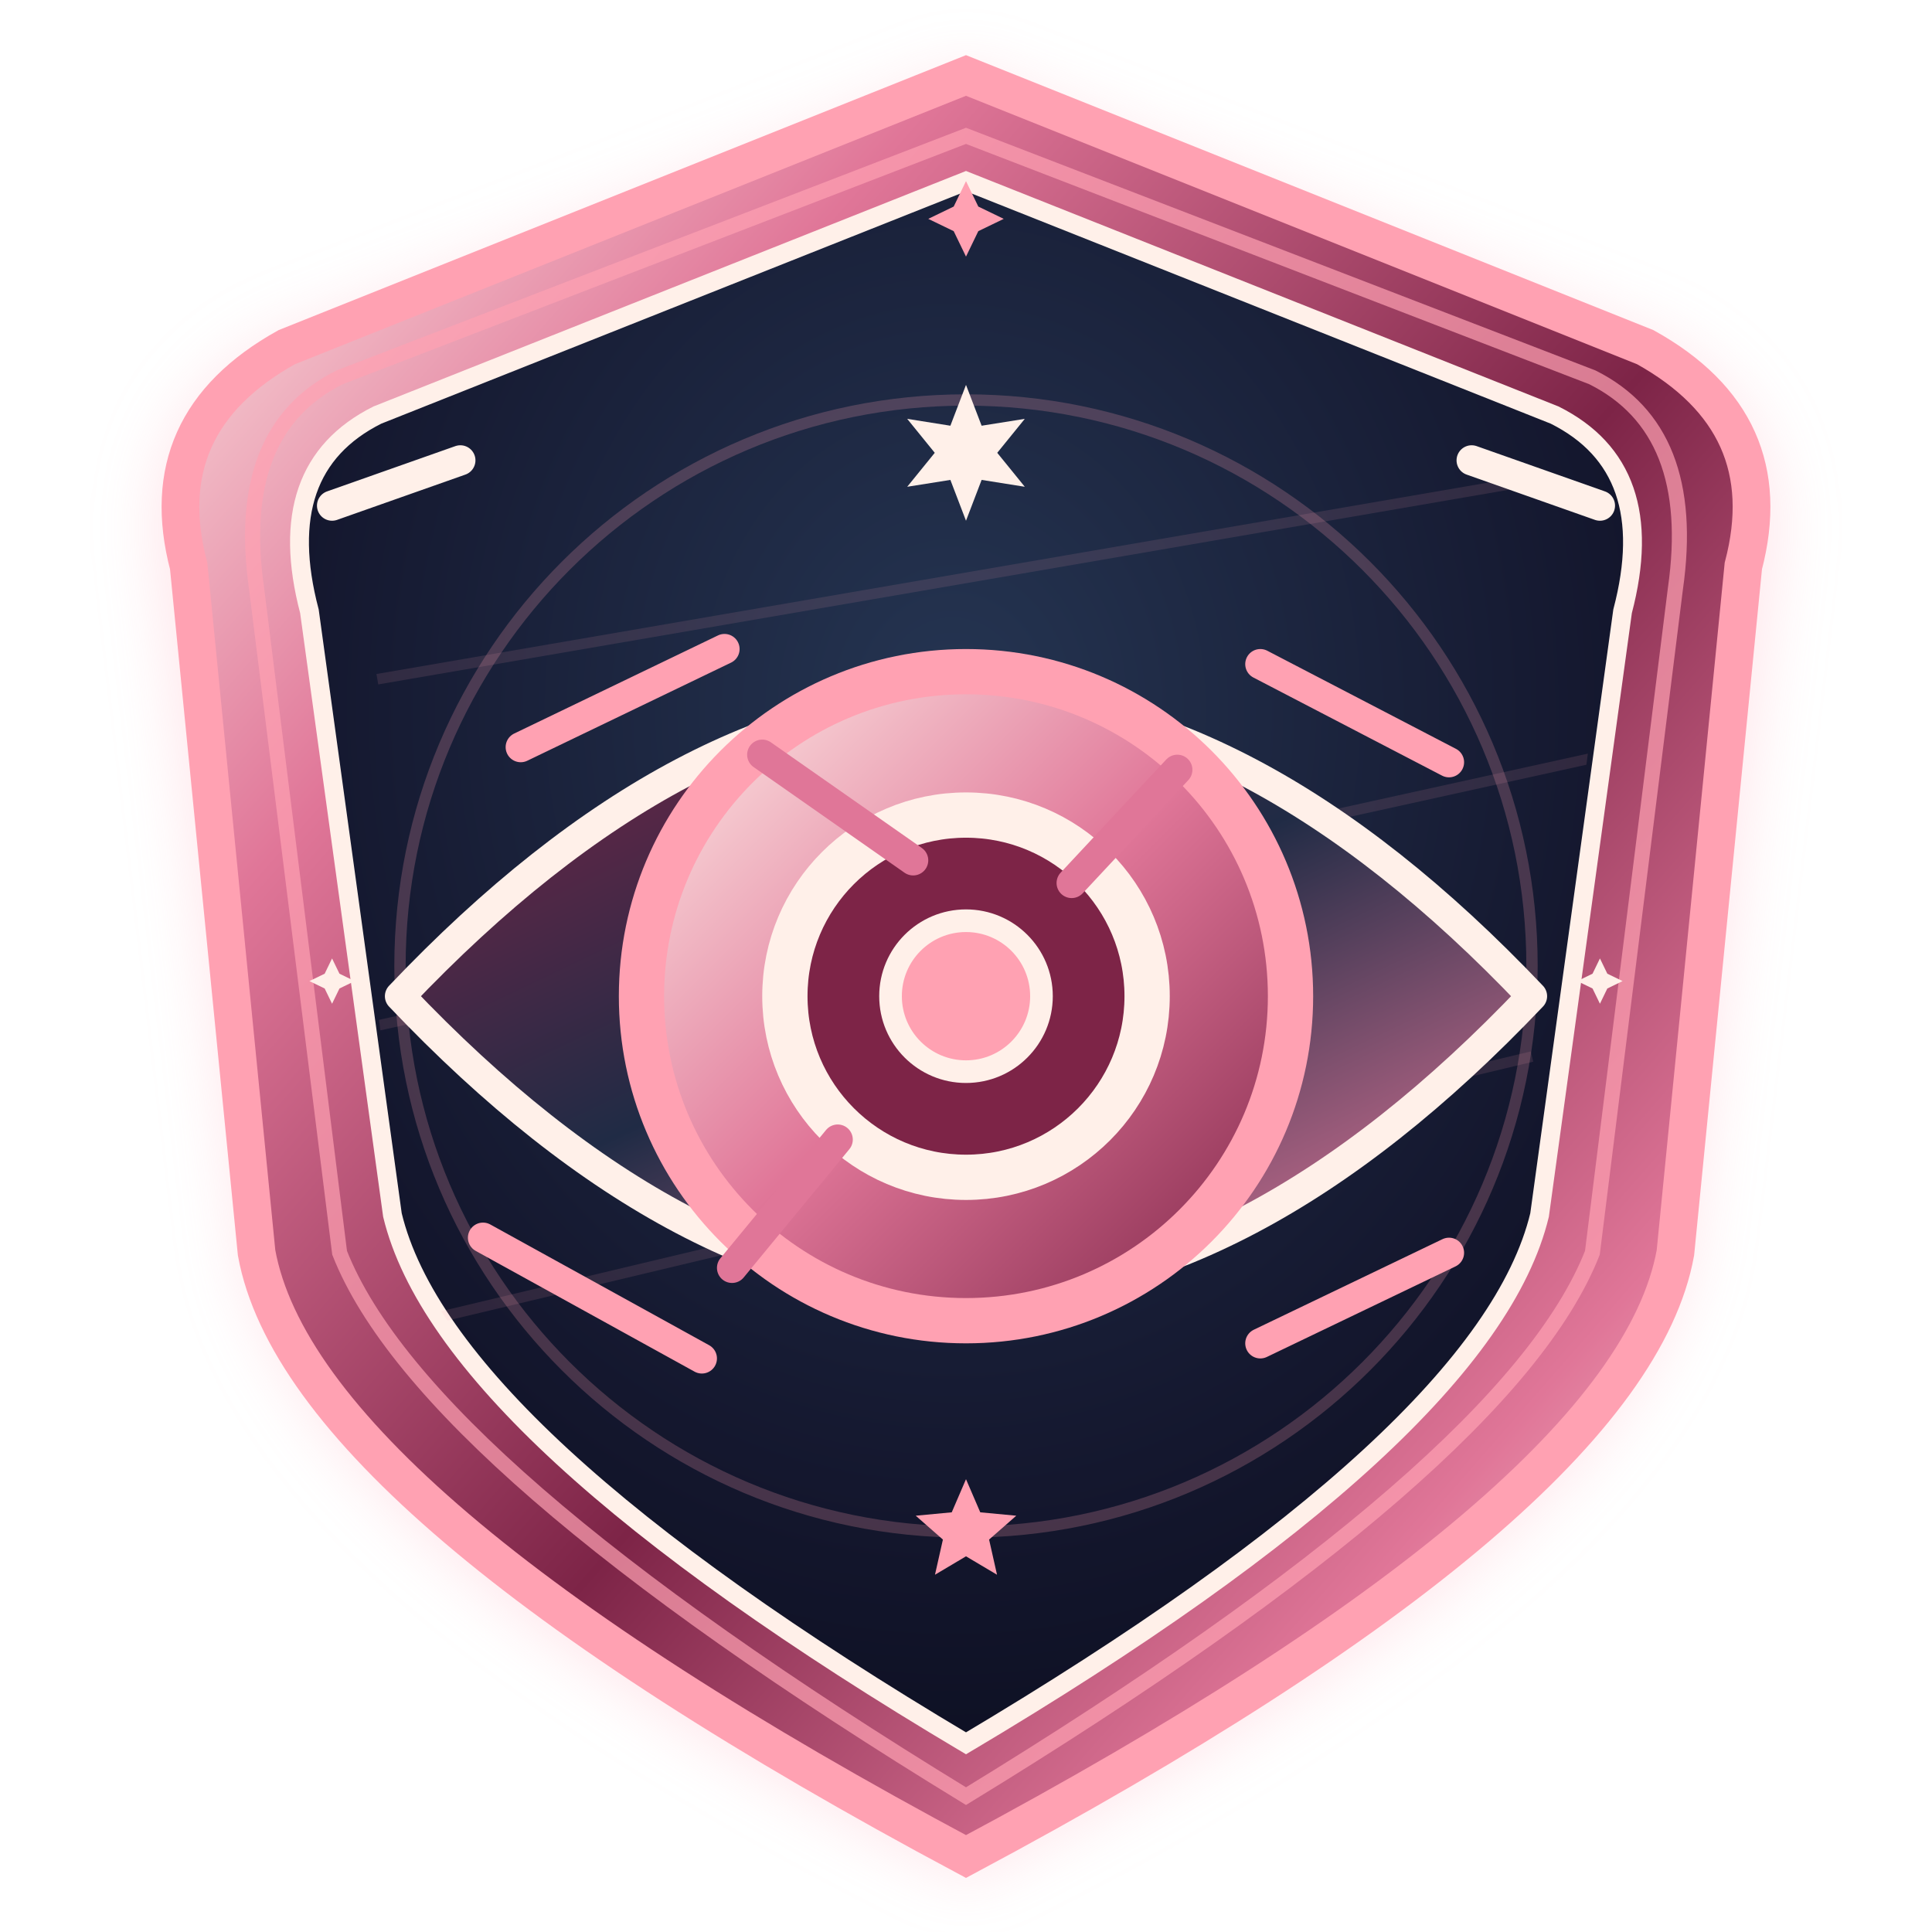
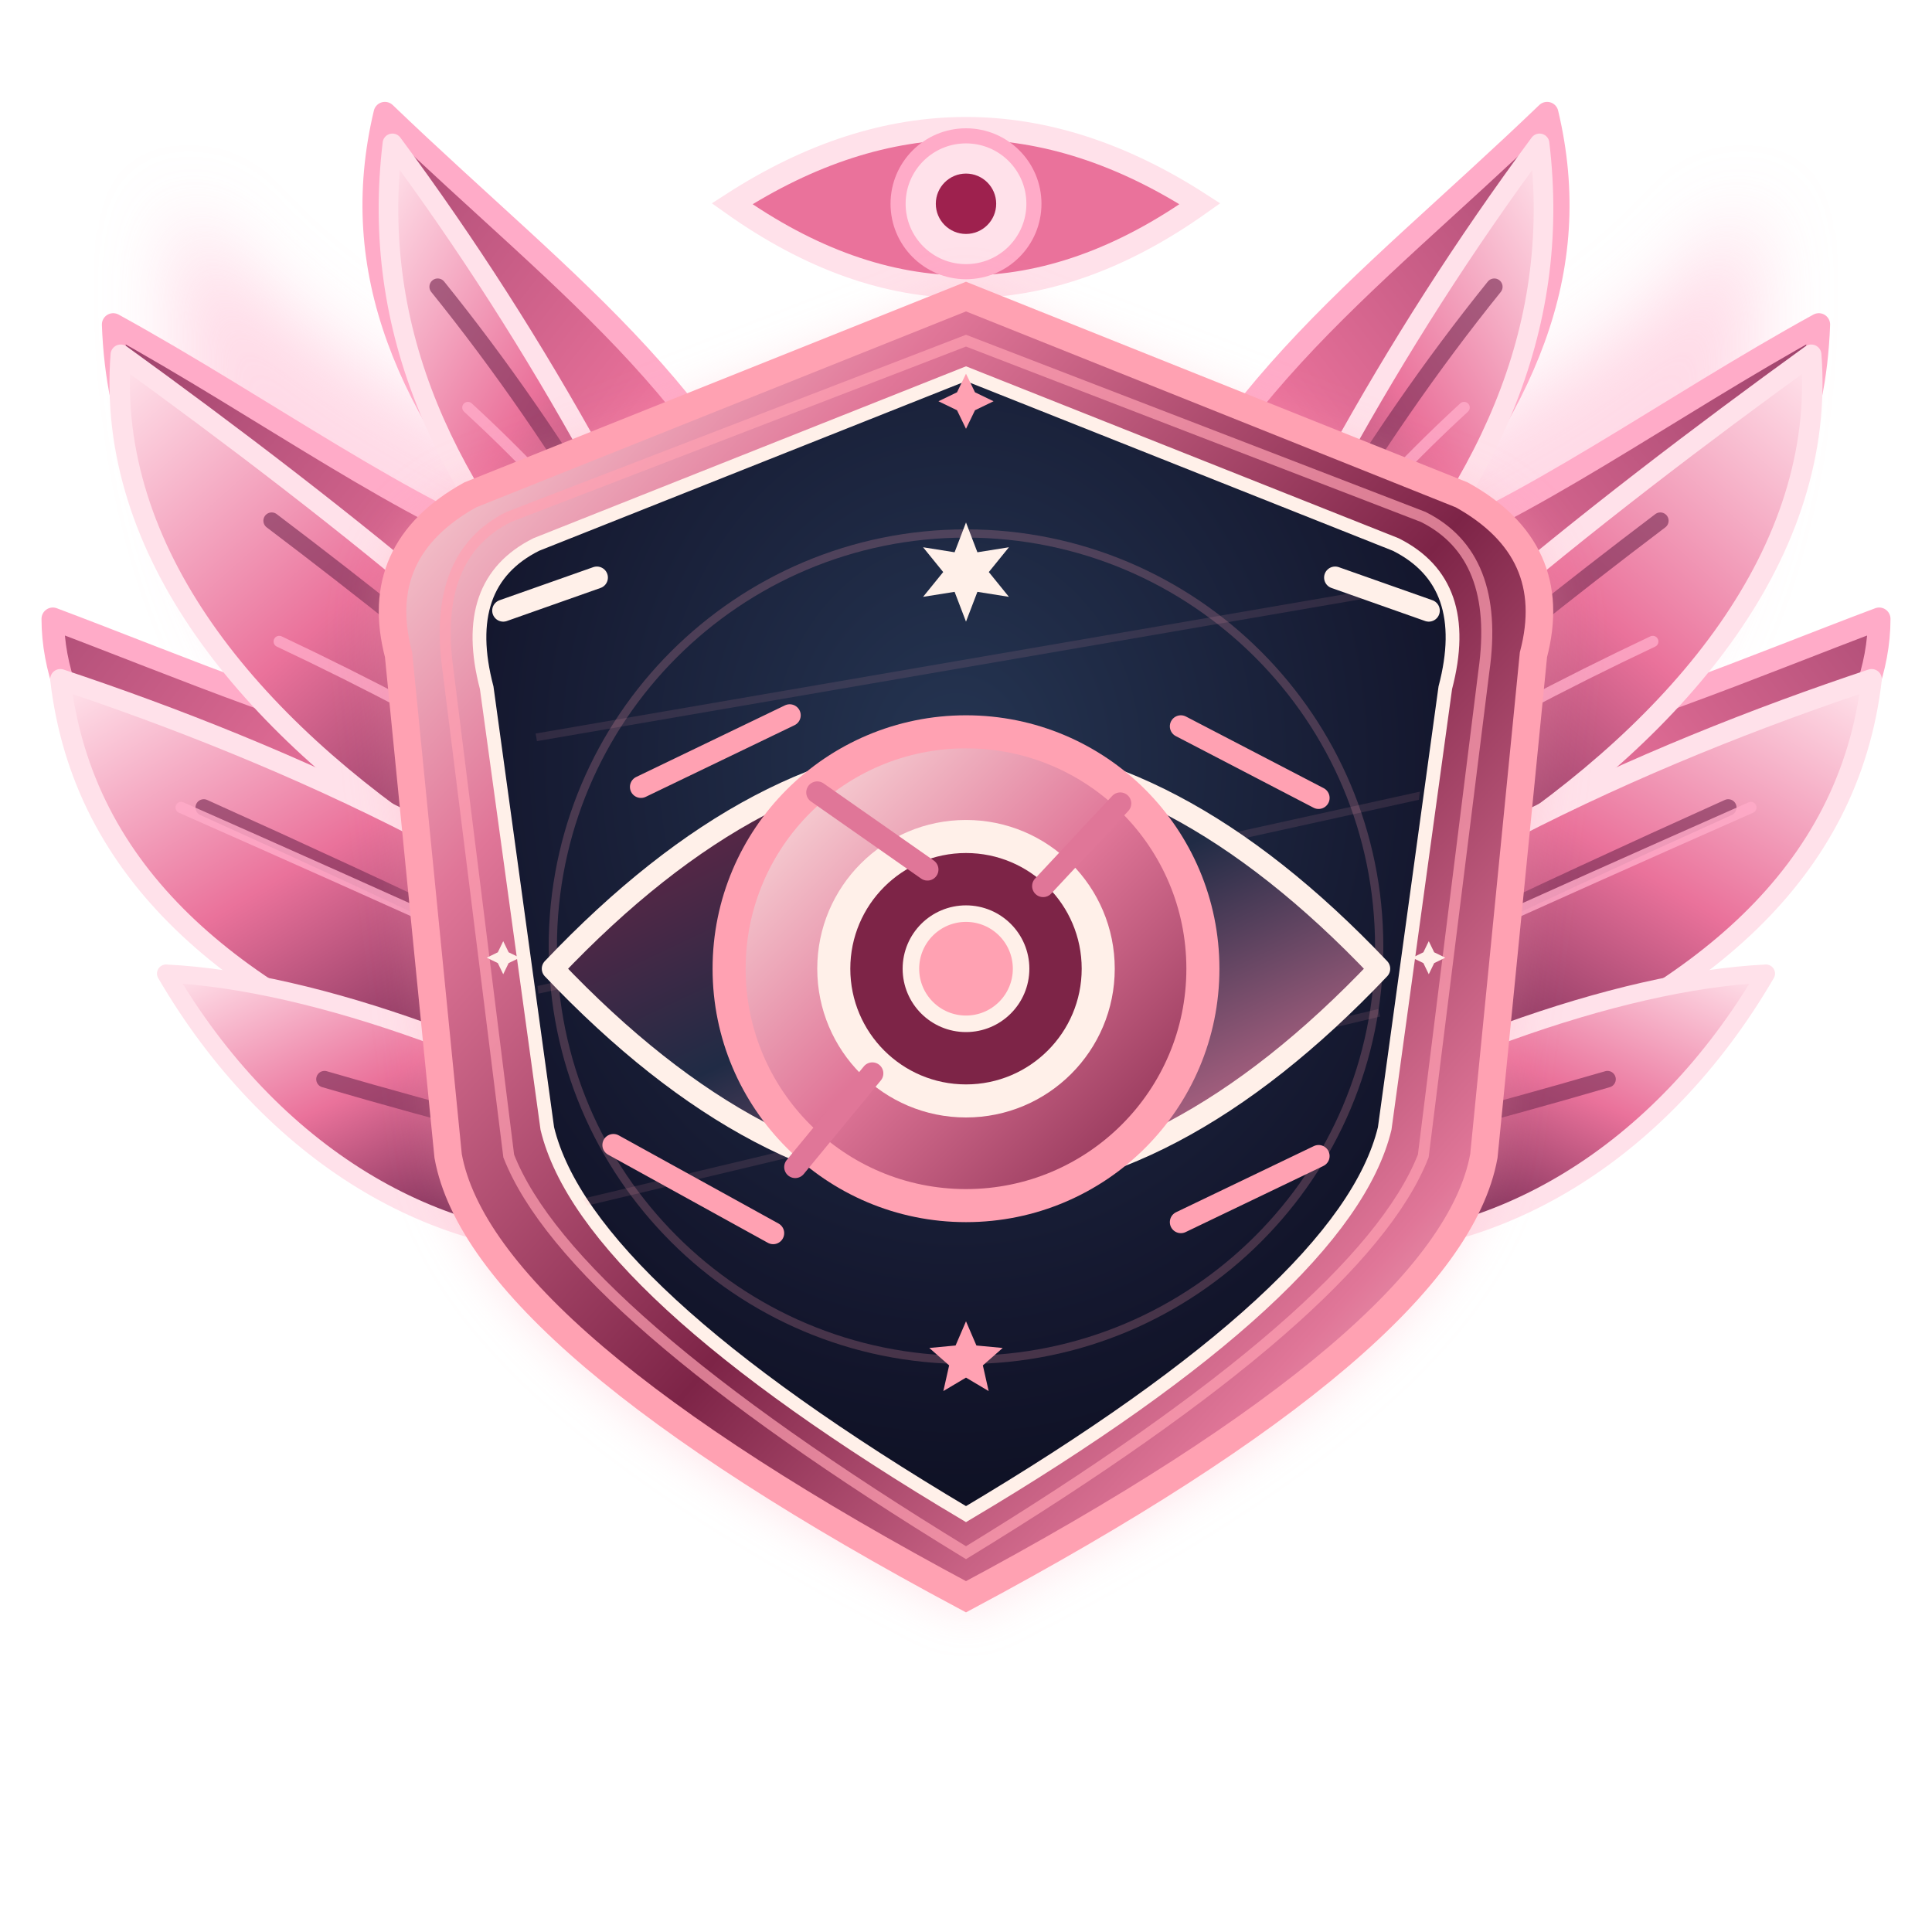
<svg xmlns="http://www.w3.org/2000/svg" width="256" height="256" viewBox="0 0 256 256" role="img" aria-label="특종의 눈">
  <defs>
    <linearGradient id="rim" x1="0%" x2="100%" y1="0%" y2="100%">
      <stop offset="0" stop-color="#FFF0E9" />
      <stop offset=".25" stop-color="#E07698" />
      <stop offset=".55" stop-color="#7D2447" />
      <stop offset=".8" stop-color="#E07698" />
      <stop offset="1" stop-color="#FFF0E9" />
    </linearGradient>
    <radialGradient id="core" cx="49%" cy="34%" r="80%">
      <stop offset="0" stop-color="#253552" />
      <stop offset=".62" stop-color="#14172E" />
      <stop offset="1" stop-color="#090B1B" />
    </radialGradient>
    <linearGradient id="gem" x1="0%" y1="0%" x2="90%" y2="100%">
      <stop offset="0" stop-color="#7D2447" />
      <stop offset=".5" stop-color="#202B45" />
      <stop offset="1" stop-color="#E07698" />
    </linearGradient>
    <linearGradient id="metal" x1="0%" y1="0%" x2="100%" y2="100%">
      <stop offset="0" stop-color="#FFF0E9" />
      <stop offset=".5" stop-color="#E07698" />
      <stop offset="1" stop-color="#7D2447" />
    </linearGradient>
    <linearGradient id="flame" x1="0" y1="0" x2="0" y2="1">
      <stop offset="0" stop-color="#fff" />
      <stop offset=".55" stop-color="#FFA1B2" />
      <stop offset="1" stop-color="#FC668C" />
    </linearGradient>
    <filter id="halo" x="-50%" y="-50%" width="200%" height="200%">
      <feGaussianBlur stdDeviation="4" />
    </filter>
    <clipPath id="cut">
      <path d="M128 26 L206 57 Q218 64 213 80 L202 164 Q197 187 128 228 Q59 187 54 164 L43 80 Q38 64 50 57 Z" />
    </clipPath>
+     <linearGradient id="wingFeather" x1="3%" y1="0%" x2="100%" y2="100%">
+       <stop offset="0%" stop-color="#FFE1EA" />
+       <stop offset="38%" stop-color="#EA729B" />
+       <stop offset="71%" stop-color="#7D2F58" />
+       <stop offset="100%" stop-color="#EA729B" />
+     </linearGradient>
+     <linearGradient id="wingShadow" x1="0%" y1="0%" x2="100%" y2="100%">
+       <stop offset="0%" stop-color="#7D2F58" />
+       <stop offset="52%" stop-color="#EA729B" />
+       <stop offset="100%" stop-color="#FFE1EA" />
+     </linearGradient>
+     <filter id="wingHalo" x="-60%" y="-60%" width="220%" height="220%">
+       <feGaussianBlur stdDeviation="5" />
+     </filter>
  </defs>
-   <path d="M128 9 L220 45 Q238 55 235 75 L224 167 Q215 206 128 249 Q41 206 32 167 L21 75 Q18 55 36 45 Z" fill="#FFA1B2" opacity=".26" filter="url(#halo)" />
-   <path d="M128 10 L218 46 Q236 56 231 75 L222 166 Q216 199 128 246 Q40 199 34 166 L25 75 Q20 56 38 46 Z" fill="url(#rim)" stroke="#FFA1B2" stroke-width="5" />
-   <path d="M128 24 L206 55 Q220 62 215 81 L204 161 Q197 190 128 231 Q59 190 52 161 L41 81 Q36 62 50 55 Z" fill="url(#core)" stroke="#FFF0E9" stroke-width="2.5" />
-   <g clip-path="url(#cut)">
-     <circle cx="128" cy="128" r="75" fill="none" stroke="#FFA1B2" stroke-opacity=".22" stroke-width="1.5" />
-     <path d="M50 90 L201 64 M45 137 L213 100 M52 176 L203 140" stroke="#FFA1B2" stroke-width="1.4" opacity=".12" />
-     <g stroke-linecap="round" stroke-linejoin="round">
-       <path d="M53 132 Q128 53 203 132 Q128 211 53 132 Z" fill="url(#gem)" stroke="#FFF0E9" stroke-width="4" stroke-linejoin="round" />
-       <circle cx="128" cy="132" r="43" fill="url(#metal)" stroke="#FFA1B2" stroke-width="6" />
-       <circle cx="128" cy="132" r="24" fill="#7D2447" stroke="#FFF0E9" stroke-width="6" />
-       <circle cx="128" cy="132" r="10" fill="#FFA1B2" stroke="#FFF0E9" stroke-width="3" />
-       <path d="M101 100 L121 114 M156 102 L142 117 M97 168 L111 151" fill="none" stroke="#E07698" stroke-width="4" stroke-linecap="round" stroke-linejoin="round" />
-       <path d="M69 99 L96 86 M167 88 L192 101 M64 164 L93 180 M167 178 L192 166" fill="none" stroke="#FFA1B2" stroke-width="4" stroke-linecap="round" stroke-linejoin="round" />
-       <polygon points="128.00,51.00 130.07,56.41 135.79,55.50 132.14,60.00 135.79,64.50 130.07,63.59 128.00,69.00 125.93,63.59 120.21,64.50 123.86,60.00 120.21,55.50 125.93,56.41" fill="#FFF0E9" />
-       <polygon points="128.00,196.00 129.89,200.39 134.66,200.84 131.06,204.00 132.11,208.66 128.00,206.22 123.89,208.66 124.94,204.00 121.34,200.84 126.11,200.39" fill="#FFA1B2" />
+   <g id="legendary-wings" aria-hidden="true" stroke-linejoin="round">
+     <g opacity=".44" filter="url(#wingHalo)">
+       <path d="M112 153 C71 126 18 105 24 27 C53 63 85 55 107 101 L112 153Z" fill="#FFABC8" />
+       <path d="M144 153 C185 126 238 105 232 27 C203 63 171 55 149 101 L144 153Z" fill="#FFABC8" />
    </g>
+     <g id="wing-left">
+       <path d="M101 150  C82 136 56 132 30 116 C17 108 7 95 7 82  C23 88 44 97 60 100  C34 84 16 71 15 43  C35 54 54 68 71 74  C54 54 46 36 51 15  C76 39 97 53 108 86  C117 112 112 136 101 150 Z" fill="url(#wingShadow)" stroke="#FFABC8" stroke-width="3" stroke-linejoin="round" />
+       <path d="M100 105  C87 74 72 46 52 19 C49 44 59 65 78 86  C88 98 96 103 100 105 Z" fill="url(#wingFeather)" stroke="#FFE1EA" stroke-width="2.6" />
+       <path d="M100 121  C78 94 45 68 16 47 C14 73 33 96 59 113  C77 124 90 127 100 121 Z" fill="url(#wingFeather)" stroke="#FFE1EA" stroke-width="2.7" />
+       <path d="M100 140  C74 116 38 100 8 90 C11 116 31 132 59 143  C79 150 94 147 100 140 Z" fill="url(#wingFeather)" stroke="#FFE1EA" stroke-width="2.7" />
+       <path d="M95 155  C69 140 42 130 22 129 C36 153 58 166 80 165  C88 164 93 161 95 155 Z" fill="url(#wingFeather)" stroke="#FFE1EA" stroke-width="2.4" />
+       <path d="M102 112 Q83 69 58 38 M102 125 Q73 97 36 69  M98 141 Q67 125 27 107 M93 156 Q67 150 43 143" fill="none" stroke="#7D2F58" stroke-width="2.2" opacity=".65" stroke-linecap="round" />
+       <path d="M102 106 Q87 77 62 54 M101 123 Q73 102 37 85  M99 141 Q67 126 24 107" fill="none" stroke="#FFABC8" stroke-width="1.5" opacity=".82" stroke-linecap="round" />
+     </g>
+     <g id="wing-right" transform="translate(256 0) scale(-1 1)">
+       <path d="M101 150  C82 136 56 132 30 116 C17 108 7 95 7 82  C23 88 44 97 60 100  C34 84 16 71 15 43  C35 54 54 68 71 74  C54 54 46 36 51 15  C76 39 97 53 108 86  C117 112 112 136 101 150 Z" fill="url(#wingShadow)" stroke="#FFABC8" stroke-width="3" stroke-linejoin="round" />
+       <path d="M100 105  C87 74 72 46 52 19 C49 44 59 65 78 86  C88 98 96 103 100 105 Z" fill="url(#wingFeather)" stroke="#FFE1EA" stroke-width="2.6" />
+       <path d="M100 121  C78 94 45 68 16 47 C14 73 33 96 59 113  C77 124 90 127 100 121 Z" fill="url(#wingFeather)" stroke="#FFE1EA" stroke-width="2.7" />
+       <path d="M100 140  C74 116 38 100 8 90 C11 116 31 132 59 143  C79 150 94 147 100 140 Z" fill="url(#wingFeather)" stroke="#FFE1EA" stroke-width="2.7" />
+       <path d="M95 155  C69 140 42 130 22 129 C36 153 58 166 80 165  C88 164 93 161 95 155 Z" fill="url(#wingFeather)" stroke="#FFE1EA" stroke-width="2.4" />
+       <path d="M102 112 Q83 69 58 38 M102 125 Q73 97 36 69  M98 141 Q67 125 27 107 M93 156 Q67 150 43 143" fill="none" stroke="#7D2F58" stroke-width="2.2" opacity=".65" stroke-linecap="round" />
+       <path d="M102 106 Q87 77 62 54 M101 123 Q73 102 37 85  M99 141 Q67 126 24 107" fill="none" stroke="#FFABC8" stroke-width="1.5" opacity=".82" stroke-linecap="round" />
+     </g>
+     <path d="M88 144 Q128 123 168 144 L152 174 Q128 166 104 174Z" fill="url(#wingShadow)" stroke="#EA729B" stroke-width="3" />
  </g>
-   <path d="M128 18 L211 50 Q225 57 222 78 L211 166 Q200 194 128 238 Q56 194 45 166 L34 78 Q31 57 45 50 Z" fill="none" stroke="#FFA1B2" stroke-opacity=".7" stroke-width="2" />
-   <path d="M44 67 L61 61 M195 61 L212 67" stroke="#FFF0E9" stroke-width="4" stroke-linecap="round" />
-   <polygon points="128.00,24.00 129.63,27.37 133.00,29.00 129.63,30.63 128.00,34.00 126.37,30.63 123.00,29.00 126.37,27.37" fill="#FFA1B2" />
-   <polygon points="44.00,127.00 44.98,129.02 47.00,130.00 44.98,130.98 44.00,133.00 43.02,130.98 41.00,130.00 43.02,129.02" fill="#FFF0E9" />
-   <polygon points="212.00,127.00 212.98,129.02 215.00,130.00 212.98,130.98 212.00,133.00 211.02,130.98 209.00,130.00 211.02,129.02" fill="#FFF0E9" />
+   <path d="M97 27 Q128 7 159 27 Q128 49 97 27Z" fill="#EA729B" stroke="#FFE1EA" stroke-width="3" />
+   <circle cx="128" cy="27" r="9" fill="#FFE1EA" stroke="#FFABC8" stroke-width="2" />
+   <circle cx="128" cy="27" r="4" fill="#9E214E" />
+   <path d="M128 45 L128 54" stroke="#FFABC8" stroke-width="3" stroke-linecap="round" />
+   <g id="legendary-center" transform="translate(34.56 32) scale(.73)">
+     <path d="M128 9 L220 45 Q238 55 235 75 L224 167 Q215 206 128 249 Q41 206 32 167 L21 75 Q18 55 36 45 Z" fill="#FFA1B2" opacity=".26" filter="url(#halo)" />
+     <path d="M128 10 L218 46 Q236 56 231 75 L222 166 Q216 199 128 246 Q40 199 34 166 L25 75 Q20 56 38 46 Z" fill="url(#rim)" stroke="#FFA1B2" stroke-width="5" />
+     <path d="M128 24 L206 55 Q220 62 215 81 L204 161 Q197 190 128 231 Q59 190 52 161 L41 81 Q36 62 50 55 Z" fill="url(#core)" stroke="#FFF0E9" stroke-width="2.5" />
+     <g clip-path="url(#cut)">
+       <circle cx="128" cy="128" r="75" fill="none" stroke="#FFA1B2" stroke-opacity=".22" stroke-width="1.5" />
+       <path d="M50 90 L201 64 M45 137 L213 100 M52 176 L203 140" stroke="#FFA1B2" stroke-width="1.4" opacity=".12" />
+       <g stroke-linecap="round" stroke-linejoin="round">
+         <path d="M53 132 Q128 53 203 132 Q128 211 53 132 Z" fill="url(#gem)" stroke="#FFF0E9" stroke-width="4" stroke-linejoin="round" />
+         <circle cx="128" cy="132" r="43" fill="url(#metal)" stroke="#FFA1B2" stroke-width="6" />
+         <circle cx="128" cy="132" r="24" fill="#7D2447" stroke="#FFF0E9" stroke-width="6" />
+         <circle cx="128" cy="132" r="10" fill="#FFA1B2" stroke="#FFF0E9" stroke-width="3" />
+         <path d="M101 100 L121 114 M156 102 L142 117 M97 168 L111 151" fill="none" stroke="#E07698" stroke-width="4" stroke-linecap="round" stroke-linejoin="round" />
+         <path d="M69 99 L96 86 M167 88 L192 101 M64 164 L93 180 M167 178 L192 166" fill="none" stroke="#FFA1B2" stroke-width="4" stroke-linecap="round" stroke-linejoin="round" />
+         <polygon points="128.00,51.00 130.07,56.41 135.79,55.50 132.14,60.00 135.79,64.50 130.07,63.59 128.00,69.00 125.93,63.59 120.21,64.50 123.86,60.00 120.21,55.50 125.93,56.41" fill="#FFF0E9" />
+         <polygon points="128.00,196.00 129.89,200.39 134.66,200.84 131.06,204.00 132.11,208.66 128.00,206.22 123.89,208.66 124.94,204.00 121.34,200.84 126.11,200.39" fill="#FFA1B2" />
+       </g>
+     </g>
+     <path d="M128 18 L211 50 Q225 57 222 78 L211 166 Q200 194 128 238 Q56 194 45 166 L34 78 Q31 57 45 50 Z" fill="none" stroke="#FFA1B2" stroke-opacity=".7" stroke-width="2" />
+     <path d="M44 67 L61 61 M195 61 L212 67" stroke="#FFF0E9" stroke-width="4" stroke-linecap="round" />
+     <polygon points="128.00,24.00 129.63,27.37 133.00,29.00 129.63,30.63 128.00,34.00 126.37,30.63 123.00,29.00 126.37,27.37" fill="#FFA1B2" />
+     <polygon points="44.00,127.00 44.98,129.02 47.00,130.00 44.98,130.98 44.00,133.00 43.02,130.98 41.00,130.00 43.02,129.02" fill="#FFF0E9" />
+     <polygon points="212.00,127.00 212.98,129.02 215.00,130.00 212.98,130.98 212.00,133.00 211.02,130.98 209.00,130.00 211.02,129.02" fill="#FFF0E9" />
+   </g>
</svg>
